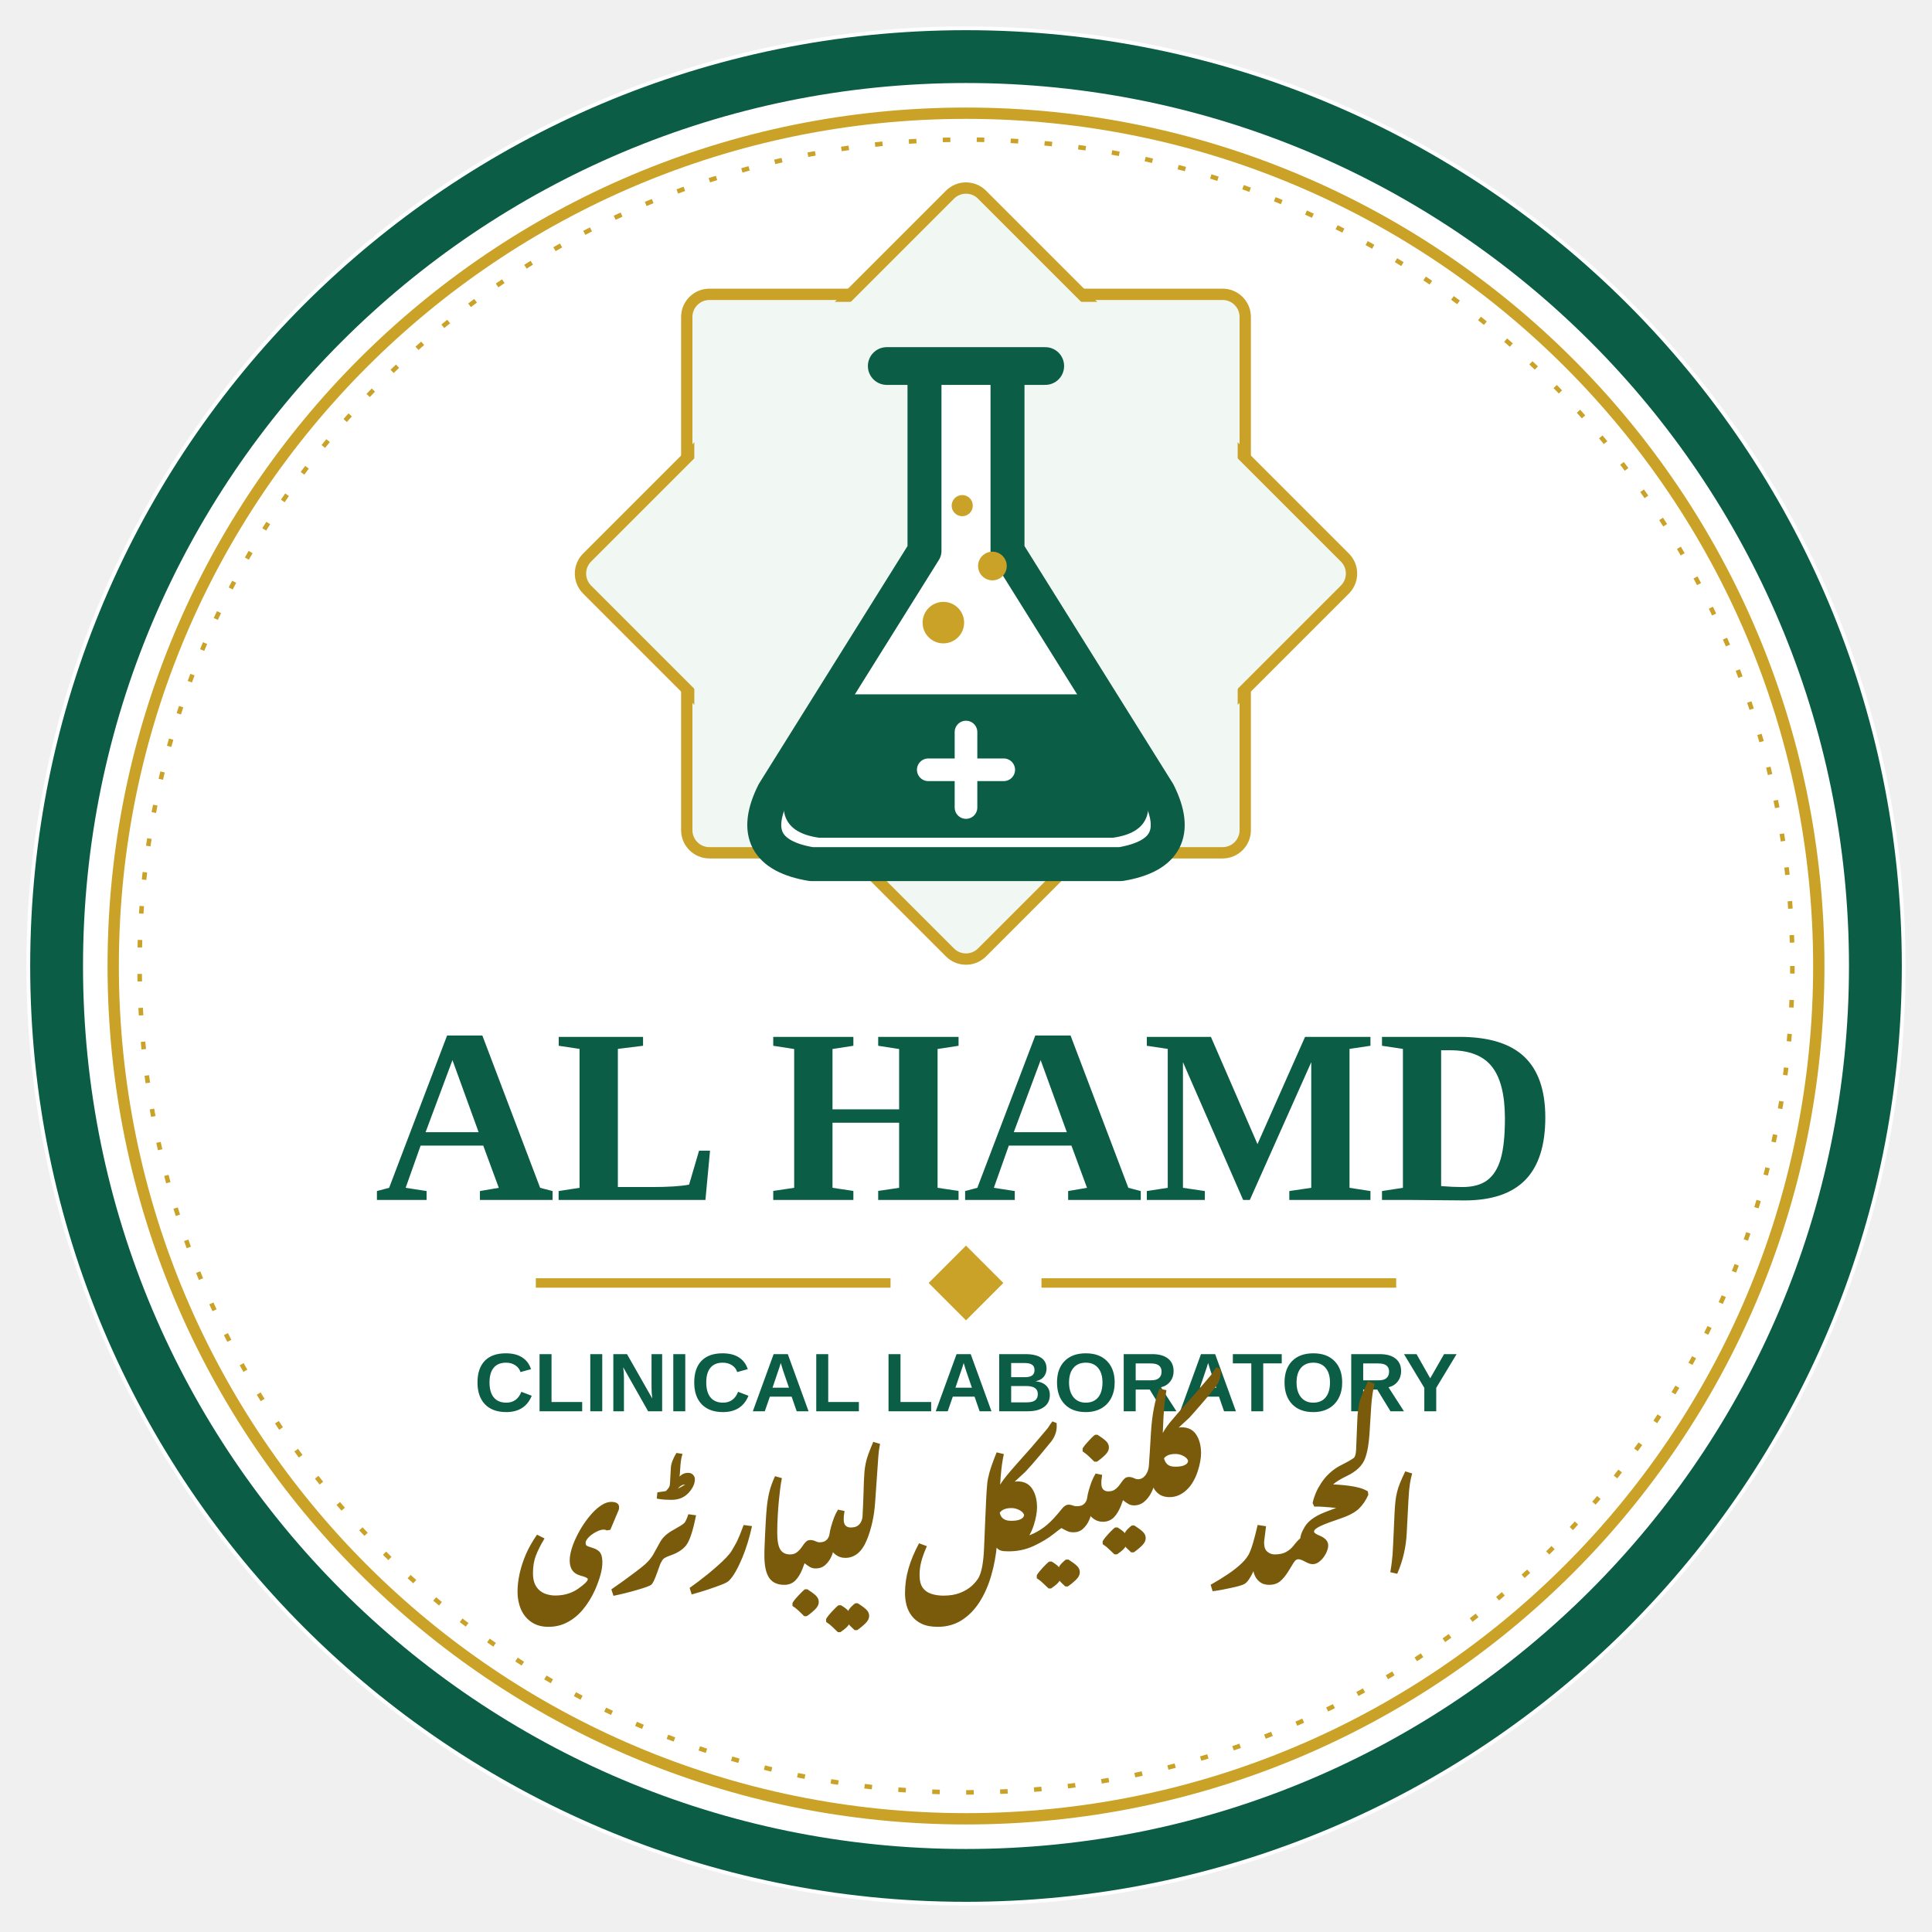
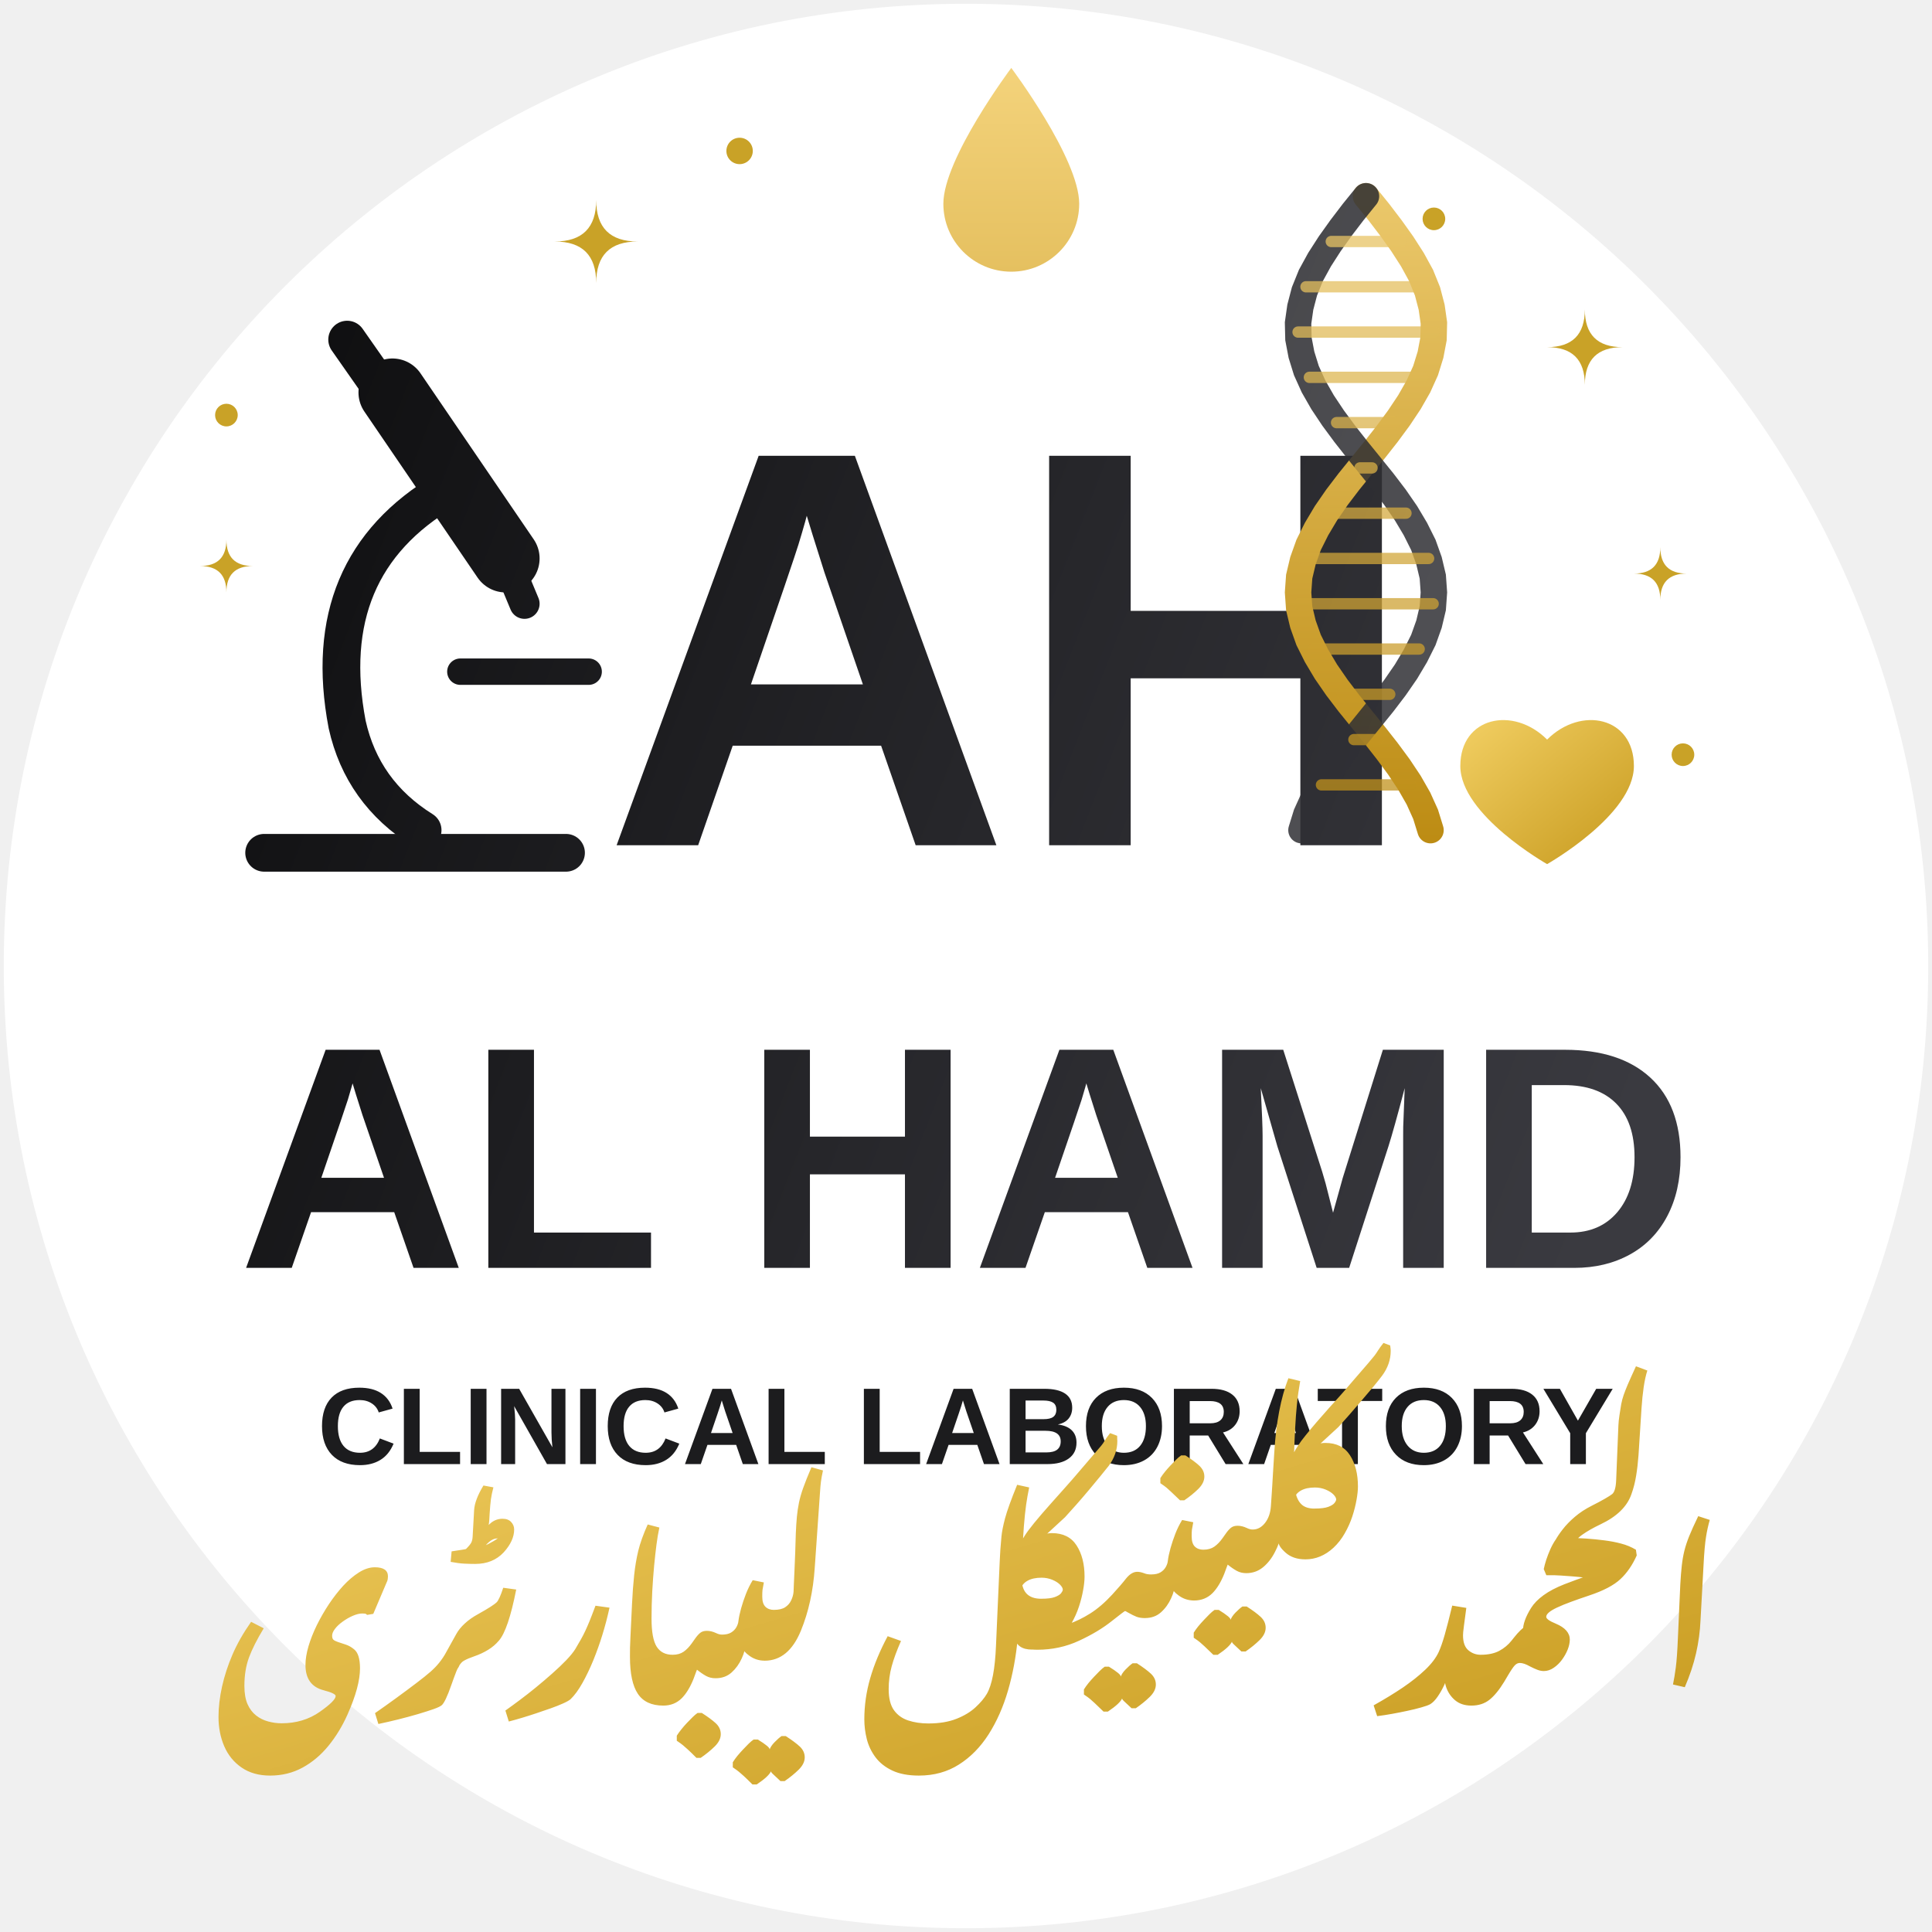
<svg xmlns="http://www.w3.org/2000/svg" viewBox="0 0 512 512" width="512" height="512">
  <defs>
-     <clipPath id="disc">
-       <circle cx="256" cy="256" r="226" />
-     </clipPath>
+     <linearGradient id="ink" gradientUnits="userSpaceOnUse" x1="60" y1="40" x2="470" y2="200">
+       <stop offset="0" stop-color="#0B0B0C" />
+       <stop offset="0.55" stop-color="#26262A" />
+       <stop offset="1" stop-color="#3A3A40" />
+     </linearGradient>
+     <linearGradient id="teal" gradientUnits="userSpaceOnUse" x1="0" y1="20" x2="0" y2="240">
+       <stop offset="0" stop-color="#F3D27A" />
+       <stop offset="1" stop-color="#B8860B" />
+     </linearGradient>
+     <linearGradient id="gold" x1="0" y1="0" x2="1" y2="1">
+       <stop offset="0" stop-color="#F2CF63" />
+       <stop offset="1" stop-color="#C79A1E" />
+     </linearGradient>
  </defs>
-   <circle cx="256" cy="256" r="249" fill="#ffffff" />
-   <circle cx="256" cy="256" r="241" fill="none" stroke="#0B5D45" stroke-width="14" />
-   <circle cx="256" cy="256" r="226" fill="none" stroke="#C9A227" stroke-width="3" />
-   <circle cx="256" cy="256" r="219" fill="none" stroke="#C9A227" stroke-width="1.2" stroke-dasharray="2 7" />
-   <g transform="translate(256 152)">
-     <rect x="-74" y="-74" width="148" height="148" rx="6" fill="#F1F7F3" stroke="#C9A227" stroke-width="3" />
-     <rect x="-74" y="-74" width="148" height="148" rx="6" fill="#F1F7F3" stroke="#C9A227" stroke-width="3" transform="rotate(45)" />
-     <rect x="-72" y="-72" width="144" height="144" rx="5" fill="#F1F7F3" stroke="none" />
+   <circle cx="256" cy="256" r="255" fill="#ffffff" />
+   <text x="268" y="224" text-anchor="middle" textLength="222" lengthAdjust="spacing" font-family="'Arial Black','Segoe UI Black',Arial,sans-serif" font-weight="900" font-size="150" fill="url(#ink)">AH</text>
+   <g fill="none" stroke-linecap="round">
+     <polyline points="362.0,52.0 365.4,56.2 368.6,60.4 371.6,64.6 374.3,68.8 376.6,73.0 378.3,77.2 379.4,81.4 380.0,85.6 379.9,89.8 379.1,94.0 377.8,98.2 375.9,102.4 373.5,106.6 370.7,110.8 367.6,115.0 364.3,119.2 360.9,123.4 357.5,127.6 354.3,131.8 351.4,136.0 348.9,140.2 346.8,144.4 345.3,148.6 344.3,152.8 344.0,157.0 344.3,161.2 345.3,165.4 346.8,169.6 348.9,173.8 351.4,178.0 354.3,182.2 357.5,186.4 360.9,190.6 364.3,194.8 367.6,199.0 370.7,203.2 373.5,207.4 375.9,211.6 377.8,215.8 379.1,220.0" stroke="url(#teal)" stroke-width="7" />
+     <polyline points="362.0,52.0 358.6,56.2 355.4,60.4 352.4,64.6 349.7,68.8 347.4,73.0 345.7,77.2 344.6,81.4 344.0,85.6 344.1,89.8 344.9,94.0 346.2,98.2 348.1,102.4 350.5,106.6 353.3,110.8 356.4,115.0 359.7,119.2 363.1,123.4 366.5,127.6 369.7,131.8 372.6,136.0 375.1,140.2 377.2,144.4 378.7,148.6 379.7,152.8 380.0,157.0 379.7,161.2 378.7,165.4 377.2,169.6 375.1,173.8 372.6,178.0 369.7,182.2 366.5,186.4 363.1,190.6 359.7,194.8 356.4,199.0 353.3,203.2 350.5,207.4 348.1,211.6 346.2,215.8 344.9,220.0" stroke="url(#ink)" stroke-width="7" stroke-opacity="0.85" />
+     <g stroke="url(#teal)" stroke-width="3" stroke-opacity="0.75">
+       <line x1="371.2" y1="64.0" x2="352.8" y2="64.0" />
+       <line x1="377.9" y1="76.0" x2="346.1" y2="76.0" />
+       <line x1="380.0" y1="88.0" x2="344.0" y2="88.0" />
+       <line x1="377.0" y1="100.0" x2="347.0" y2="100.0" />
+       <line x1="369.8" y1="112.0" x2="354.2" y2="112.0" />
+       <line x1="360.4" y1="124.0" x2="363.6" y2="124.0" />
+       <line x1="351.4" y1="136.0" x2="372.6" y2="136.0" />
+       <line x1="345.4" y1="148.0" x2="378.6" y2="148.0" />
+       <line x1="344.2" y1="160.0" x2="379.8" y2="160.0" />
+       <line x1="347.9" y1="172.0" x2="376.1" y2="172.0" />
+       <line x1="355.7" y1="184.0" x2="368.3" y2="184.0" />
+       <line x1="365.2" y1="196.0" x2="358.8" y2="196.0" />
+       <line x1="373.8" y1="208.0" x2="350.2" y2="208.0" />
+     </g>
  </g>
-   <g stroke-linecap="round" stroke-linejoin="round">
-     <path d="M245 100 V146 L205 210 Q197 226 215 229 H297 Q315 226 307 210 L267 146 V100" fill="#ffffff" stroke="#0B5D45" stroke-width="9" />
-     <path d="M222 184 H290 L302 205 Q309 220 295 222 H217 Q203 220 210 205 Z" fill="#0B5D45" />
-     <path d="M235 97 H277" stroke="#0B5D45" stroke-width="10" />
-     <path d="M256 194 V214 M246 204 H266" stroke="#ffffff" stroke-width="6" />
-     <circle cx="250" cy="165" r="5.5" fill="#C9A227" />
-     <circle cx="263" cy="150" r="3.8" fill="#C9A227" />
-     <circle cx="255" cy="134" r="2.8" fill="#C9A227" />
+   <g fill="none" stroke="url(#ink)" stroke-linecap="round" stroke-linejoin="round">
+     <path d="M92 90 L106 110" stroke-width="10" />
+     <path d="M104 104 L134 148" stroke-width="18" />
+     <path d="M134 148 L139 160" stroke-width="8" />
+     <path d="M122 178 H156" stroke-width="7" />
+     <path d="M118 130 Q84 150 92 192 Q96 210 112 220" stroke-width="10" />
+     <path d="M70 226 H150" stroke-width="10" />
  </g>
-   <text x="256" y="318" text-anchor="middle" textLength="318" lengthAdjust="spacingAndGlyphs" font-family="Georgia, 'Times New Roman', serif" font-weight="700" font-size="66" fill="#0B5D45">AL HAMD</text>
-   <g fill="#C9A227" stroke="#C9A227">
-     <line x1="142" y1="340" x2="236" y2="340" stroke-width="2.5" />
-     <line x1="276" y1="340" x2="370" y2="340" stroke-width="2.5" />
-     <rect x="249" y="333" width="14" height="14" transform="rotate(45 256 340)" stroke="none" />
-   </g>
-   <text x="256" y="374" text-anchor="middle" textLength="300" lengthAdjust="spacingAndGlyphs" font-family="Arial, Helvetica, sans-serif" font-weight="700" font-size="22" fill="#0B5D45">CLINICAL LABORATORY</text>
-   <text x="256" y="420" text-anchor="middle" textLength="236" lengthAdjust="spacingAndGlyphs" direction="rtl" font-family="'Noto Nastaliq Urdu','Jameel Noori Nastaleeq','Segoe UI',Tahoma,Arial,sans-serif" font-weight="700" font-size="30" fill="#7A5B0C">الحمد کلینیکل لیبارٹری</text>
+   <path d="M268 18 C268 18 250 42 250 54 A18 18 0 0 0 286 54 C286 42 268 18 268 18 Z" fill="url(#teal)" />
+   <path d="M410 196 C401 187 387 190 387 203 C387 216 410 229 410 229 C410 229 433 216 433 203 C433 190 419 187 410 196 Z" fill="url(#gold)" />
+   <path d="M158 53 Q158 64 169 64 Q158 64 158 75 Q158 64 147 64 Q158 64 158 53Z" fill="#C9A227" />
+   <path d="M420 82 Q420 92 430 92 Q420 92 420 102 Q420 92 410 92 Q420 92 420 82Z" fill="#C9A227" />
+   <path d="M440 145 Q440 152 447 152 Q440 152 440 159 Q440 152 433 152 Q440 152 440 145Z" fill="#C9A227" />
+   <path d="M60 143 Q60 150 67 150 Q60 150 60 157 Q60 150 53 150 Q60 150 60 143Z" fill="#C9A227" />
+   <circle cx="196" cy="40" r="3.5" fill="#C9A227" />
+   <circle cx="380" cy="58" r="3" fill="#C9A227" />
+   <circle cx="446" cy="200" r="3" fill="#C9A227" />
+   <circle cx="60" cy="110" r="3" fill="#C9A227" />
+   <text x="256" y="336" text-anchor="middle" textLength="432" lengthAdjust="spacing" font-family="'Arial Black','Segoe UI Black',Arial,sans-serif" font-weight="900" font-size="84" fill="url(#ink)">AL HAMD</text>
+   <text x="256" y="388" text-anchor="middle" textLength="400" lengthAdjust="spacing" font-family="Arial,'Segoe UI',sans-serif" font-weight="700" font-size="29" fill="#1C1C1E">CLINICAL LABORATORY</text>
+   <text x="256" y="452" text-anchor="middle" textLength="286" lengthAdjust="spacingAndGlyphs" direction="rtl" font-family="'Noto Nastaliq Urdu','Jameel Noori Nastaleeq','Segoe UI',Tahoma,Arial,sans-serif" font-weight="700" font-size="50" fill="url(#gold)">الحمد کلینیکل لیبارٹری</text>
</svg>
